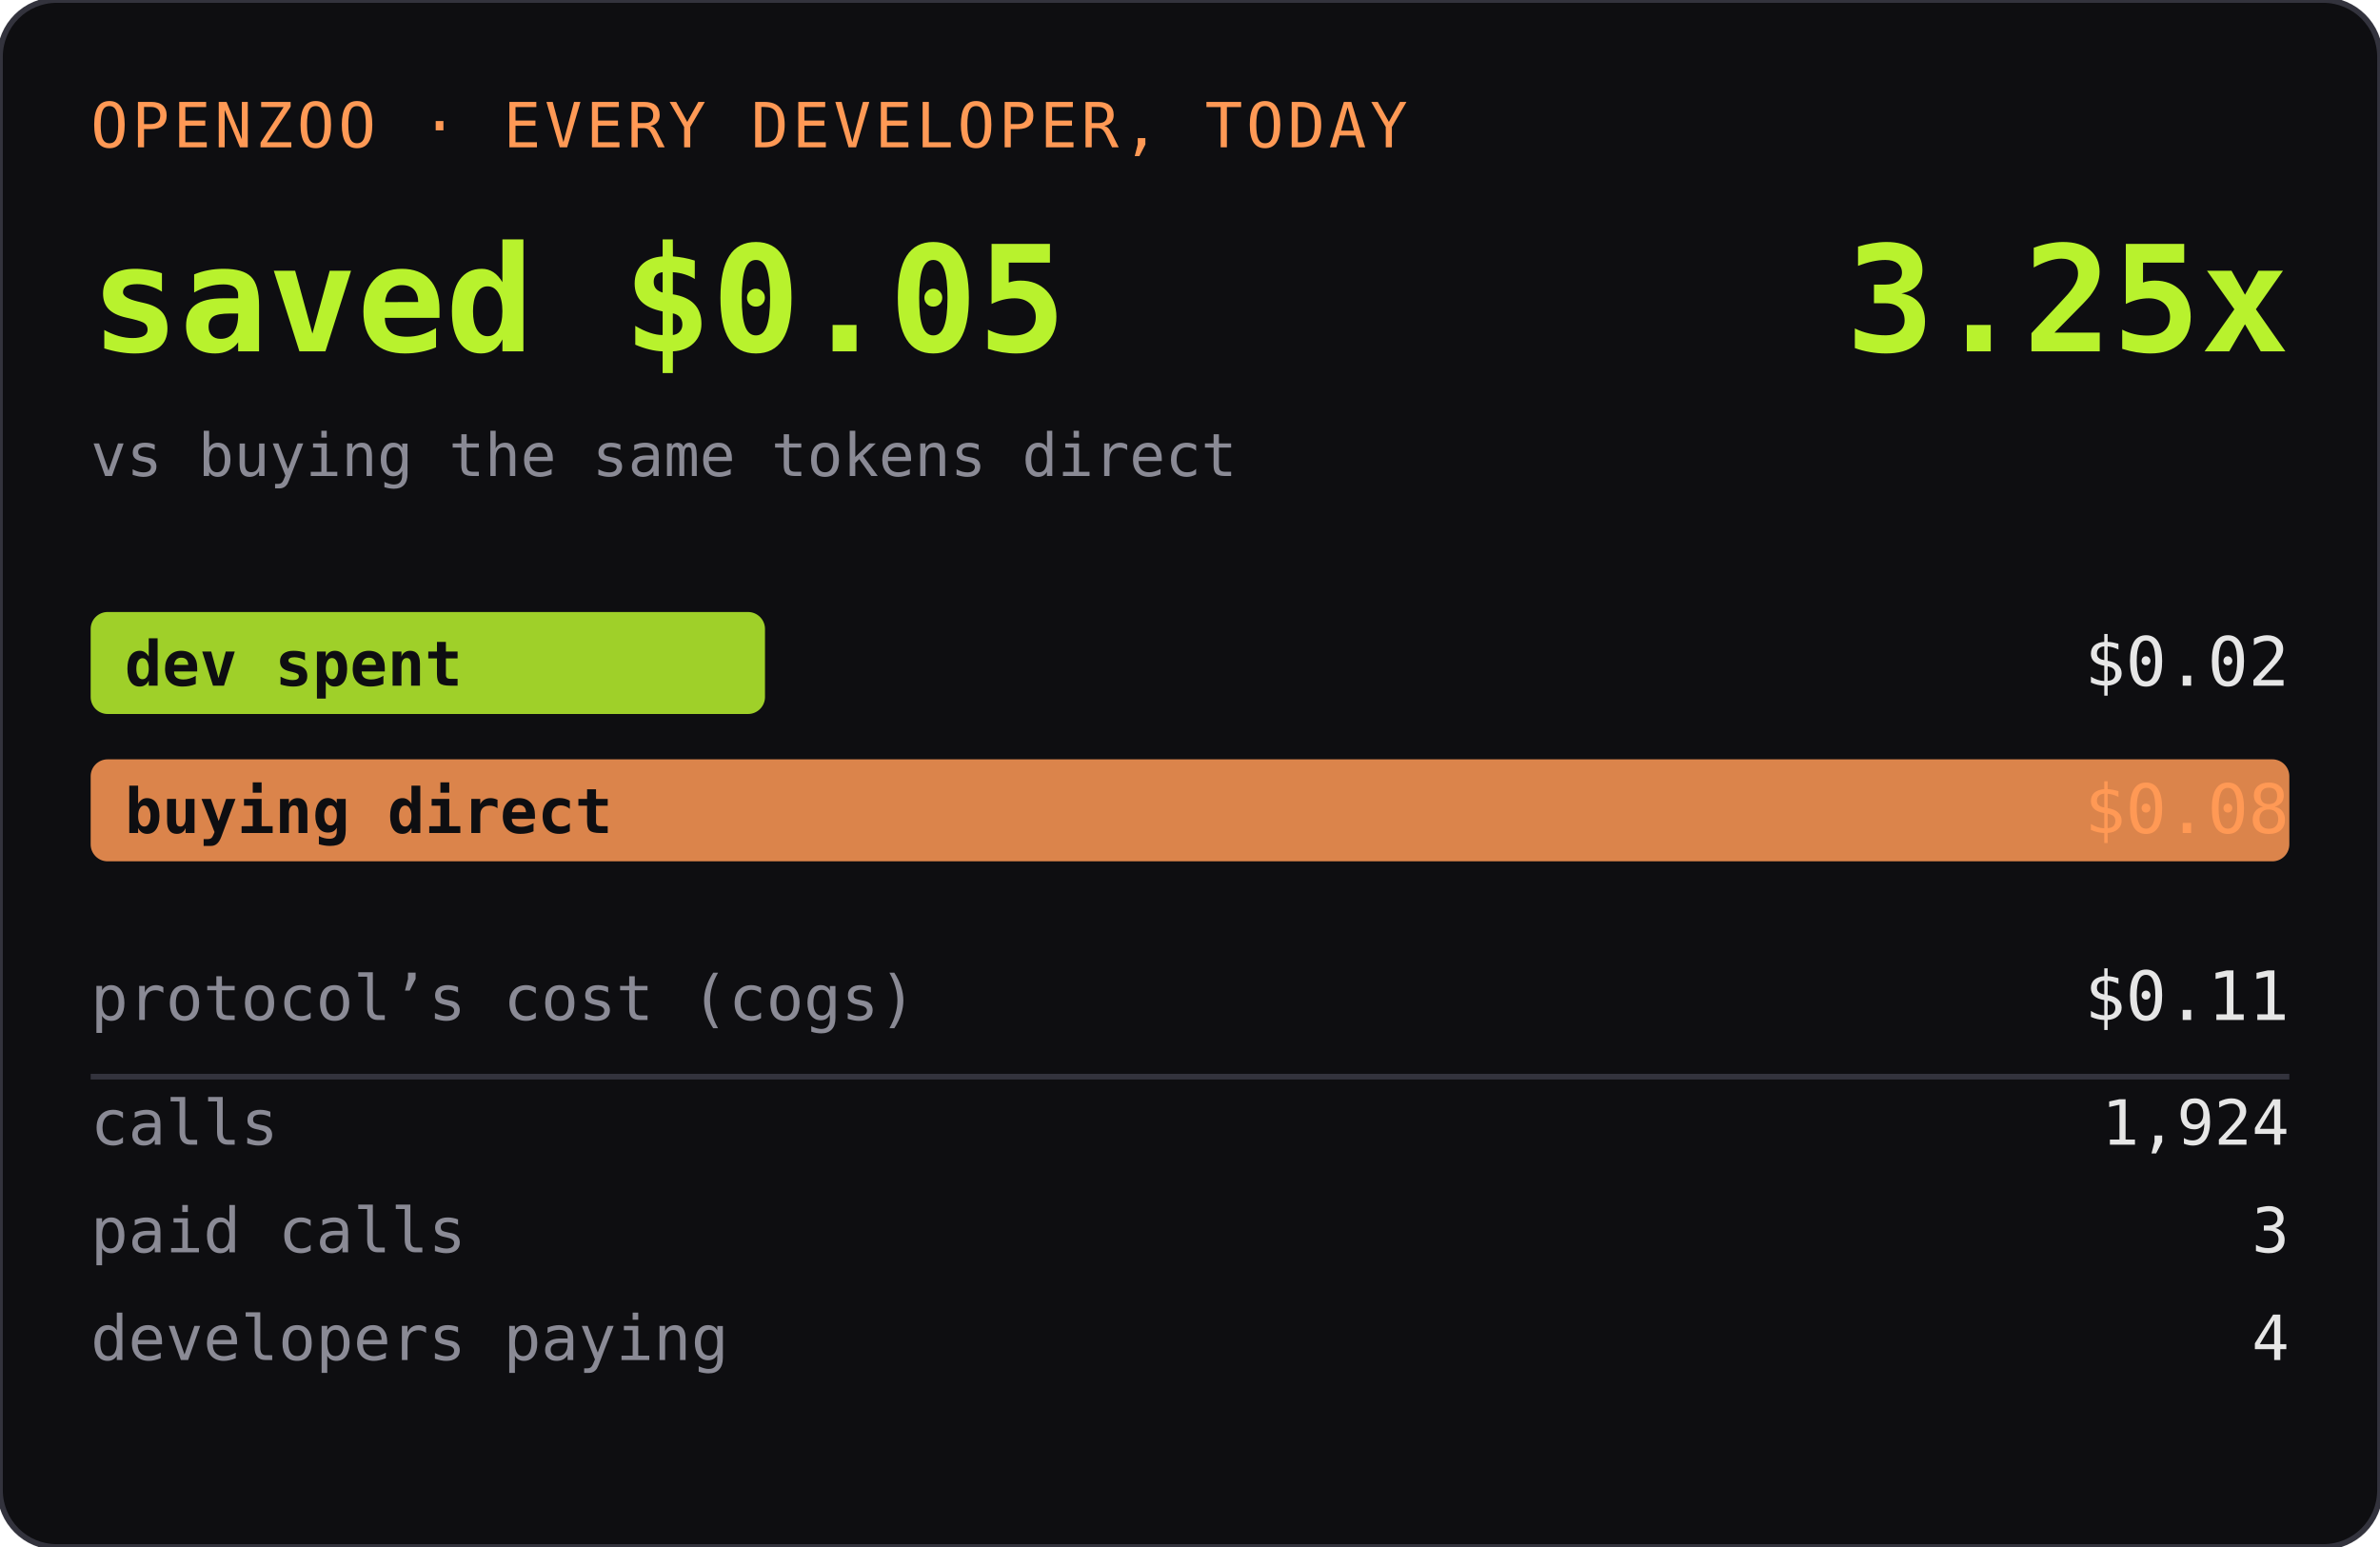
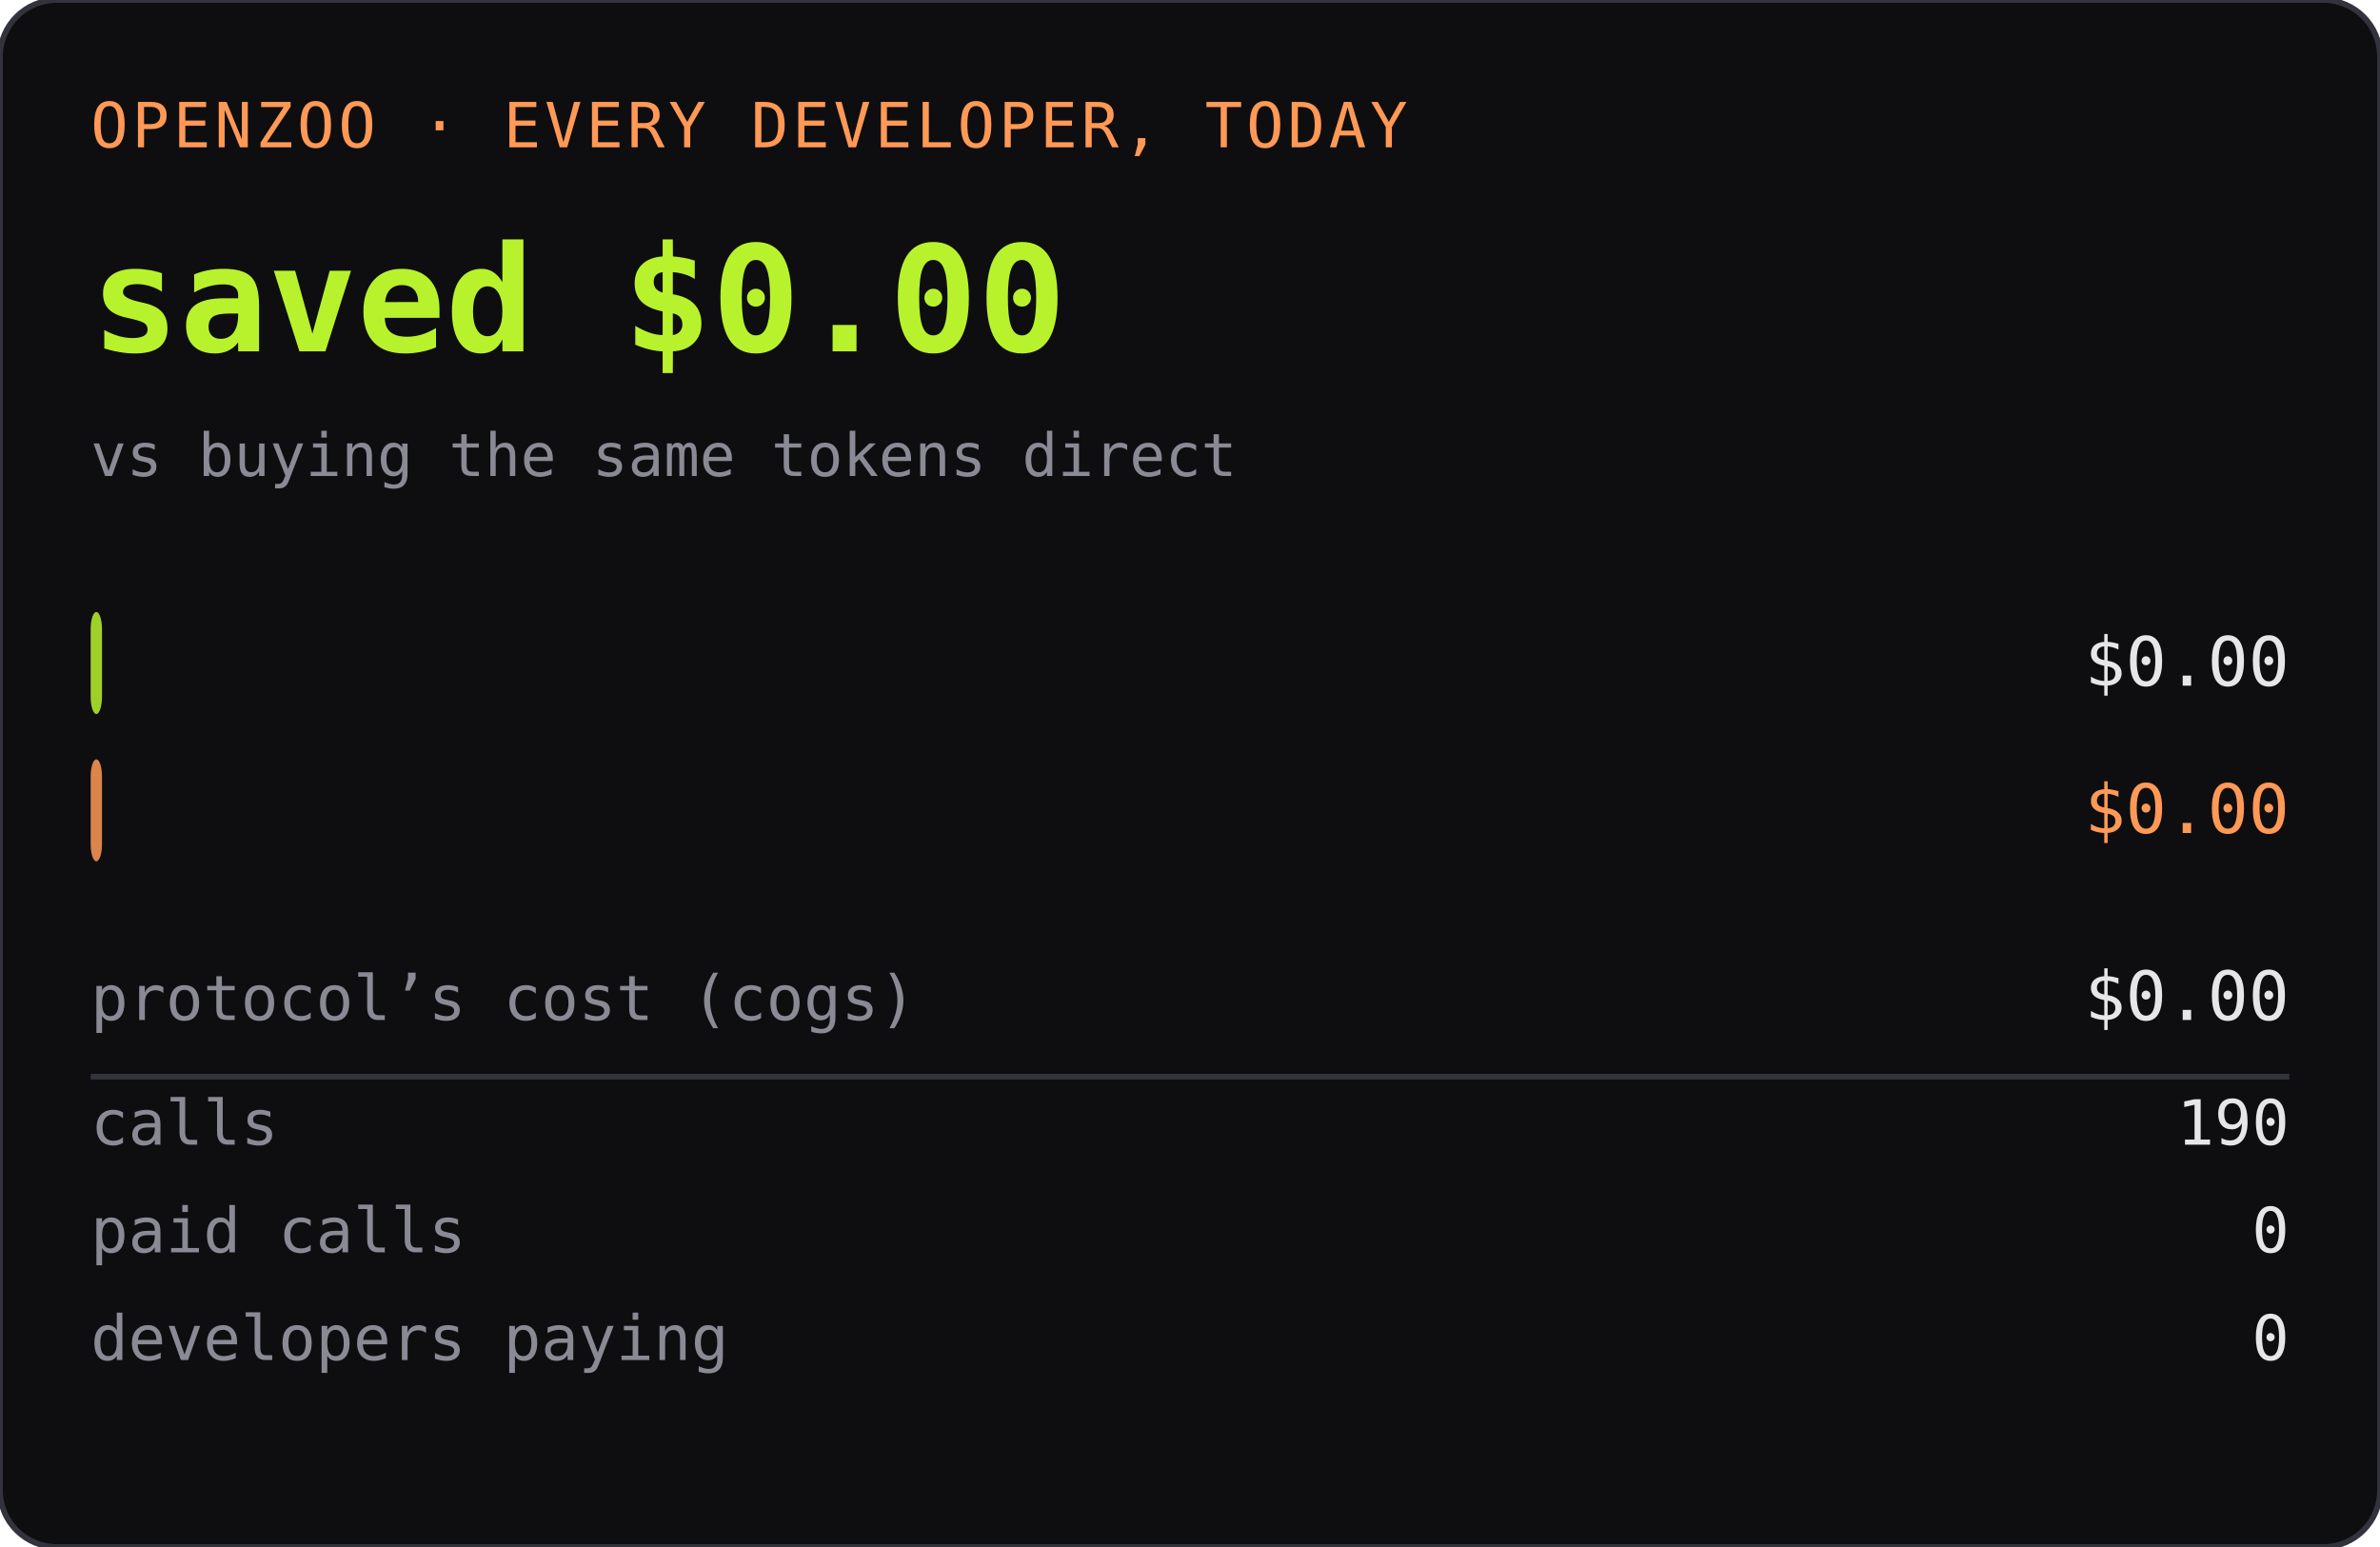
<svg xmlns="http://www.w3.org/2000/svg" width="420" height="273" role="img" aria-label="OPENZOO · EVERY DEVELOPER, TODAY">
  <rect width="420" height="273" rx="10" fill="#0e0e11" />
  <rect width="420" height="273" rx="10" fill="none" stroke="#33333d" />
  <text x="16" y="26" font-family="ui-monospace,SFMono-Regular,Menlo,monospace" font-size="11" fill="#ff9955" letter-spacing="0.06em">OPENZOO · EVERY DEVELOPER, TODAY</text>
-   <text x="16" y="62" font-family="ui-monospace,SFMono-Regular,Menlo,monospace" font-size="26" font-weight="600" fill="#b8f22d">saved $0.05</text>
-   <text x="404" y="62" text-anchor="end" font-family="ui-monospace,SFMono-Regular,Menlo,monospace" font-size="26" font-weight="600" fill="#b8f22d">3.25x</text>
+   <text x="16" y="62" font-family="ui-monospace,SFMono-Regular,Menlo,monospace" font-size="26" font-weight="600" fill="#b8f22d">saved $0.00</text>
+   <text x="404" y="62" text-anchor="end" font-family="ui-monospace,SFMono-Regular,Menlo,monospace" font-size="26" font-weight="600" fill="#b8f22d" />
  <text x="16" y="84" font-family="ui-monospace,SFMono-Regular,Menlo,monospace" font-size="10.5" fill="#8a8a95">vs buying the same tokens direct</text>
-   <rect x="16" y="108" width="119" height="18" rx="3" fill="#b8f22d" opacity="0.85" />
+   <rect x="16" y="108" width="2" height="18" rx="3" fill="#b8f22d" opacity="0.85" />
  <text x="22" y="121" font-family="ui-monospace,SFMono-Regular,Menlo,monospace" font-size="11" fill="#0e0e11" font-weight="600">dev spent</text>
-   <text x="404" y="121" text-anchor="end" font-family="ui-monospace,SFMono-Regular,Menlo,monospace" font-size="12" fill="#e6e6e6">$0.02</text>
-   <rect x="16" y="134" width="388" height="18" rx="3" fill="#ff9955" opacity="0.85" />
+   <text x="404" y="121" text-anchor="end" font-family="ui-monospace,SFMono-Regular,Menlo,monospace" font-size="12" fill="#e6e6e6">$0.00</text>
+   <rect x="16" y="134" width="2" height="18" rx="3" fill="#ff9955" opacity="0.85" />
  <text x="22" y="147" font-family="ui-monospace,SFMono-Regular,Menlo,monospace" font-size="11" fill="#0e0e11" font-weight="600">buying direct</text>
-   <text x="404" y="147" text-anchor="end" font-family="ui-monospace,SFMono-Regular,Menlo,monospace" font-size="12" fill="#ff9955">$0.08</text>
+   <text x="404" y="147" text-anchor="end" font-family="ui-monospace,SFMono-Regular,Menlo,monospace" font-size="12" fill="#ff9955">$0.00</text>
  <text x="16" y="180" font-family="ui-monospace,SFMono-Regular,Menlo,monospace" font-size="11" fill="#8a8a95">protocol’s cost (cogs)</text>
-   <text x="404" y="180" text-anchor="end" font-family="ui-monospace,SFMono-Regular,Menlo,monospace" font-size="12" fill="#e6e6e6">$0.11</text>
+   <text x="404" y="180" text-anchor="end" font-family="ui-monospace,SFMono-Regular,Menlo,monospace" font-size="12" fill="#e6e6e6">$0.00</text>
  <line x1="16" y1="190" x2="404" y2="190" stroke="#33333d" />
  <text x="16" y="202" font-family="ui-monospace,SFMono-Regular,Menlo,monospace" font-size="11" fill="#8a8a95">calls</text>
-   <text x="404" y="202" text-anchor="end" font-family="ui-monospace,SFMono-Regular,Menlo,monospace" font-size="11" fill="#e6e6e6">1,924</text>
+   <text x="404" y="202" text-anchor="end" font-family="ui-monospace,SFMono-Regular,Menlo,monospace" font-size="11" fill="#e6e6e6">190</text>
  <text x="16" y="221" font-family="ui-monospace,SFMono-Regular,Menlo,monospace" font-size="11" fill="#8a8a95">paid calls</text>
-   <text x="404" y="221" text-anchor="end" font-family="ui-monospace,SFMono-Regular,Menlo,monospace" font-size="11" fill="#e6e6e6">3</text>
+   <text x="404" y="221" text-anchor="end" font-family="ui-monospace,SFMono-Regular,Menlo,monospace" font-size="11" fill="#e6e6e6">0</text>
  <text x="16" y="240" font-family="ui-monospace,SFMono-Regular,Menlo,monospace" font-size="11" fill="#8a8a95">developers paying</text>
-   <text x="404" y="240" text-anchor="end" font-family="ui-monospace,SFMono-Regular,Menlo,monospace" font-size="11" fill="#e6e6e6">4</text>
+   <text x="404" y="240" text-anchor="end" font-family="ui-monospace,SFMono-Regular,Menlo,monospace" font-size="11" fill="#e6e6e6">0</text>
</svg>
